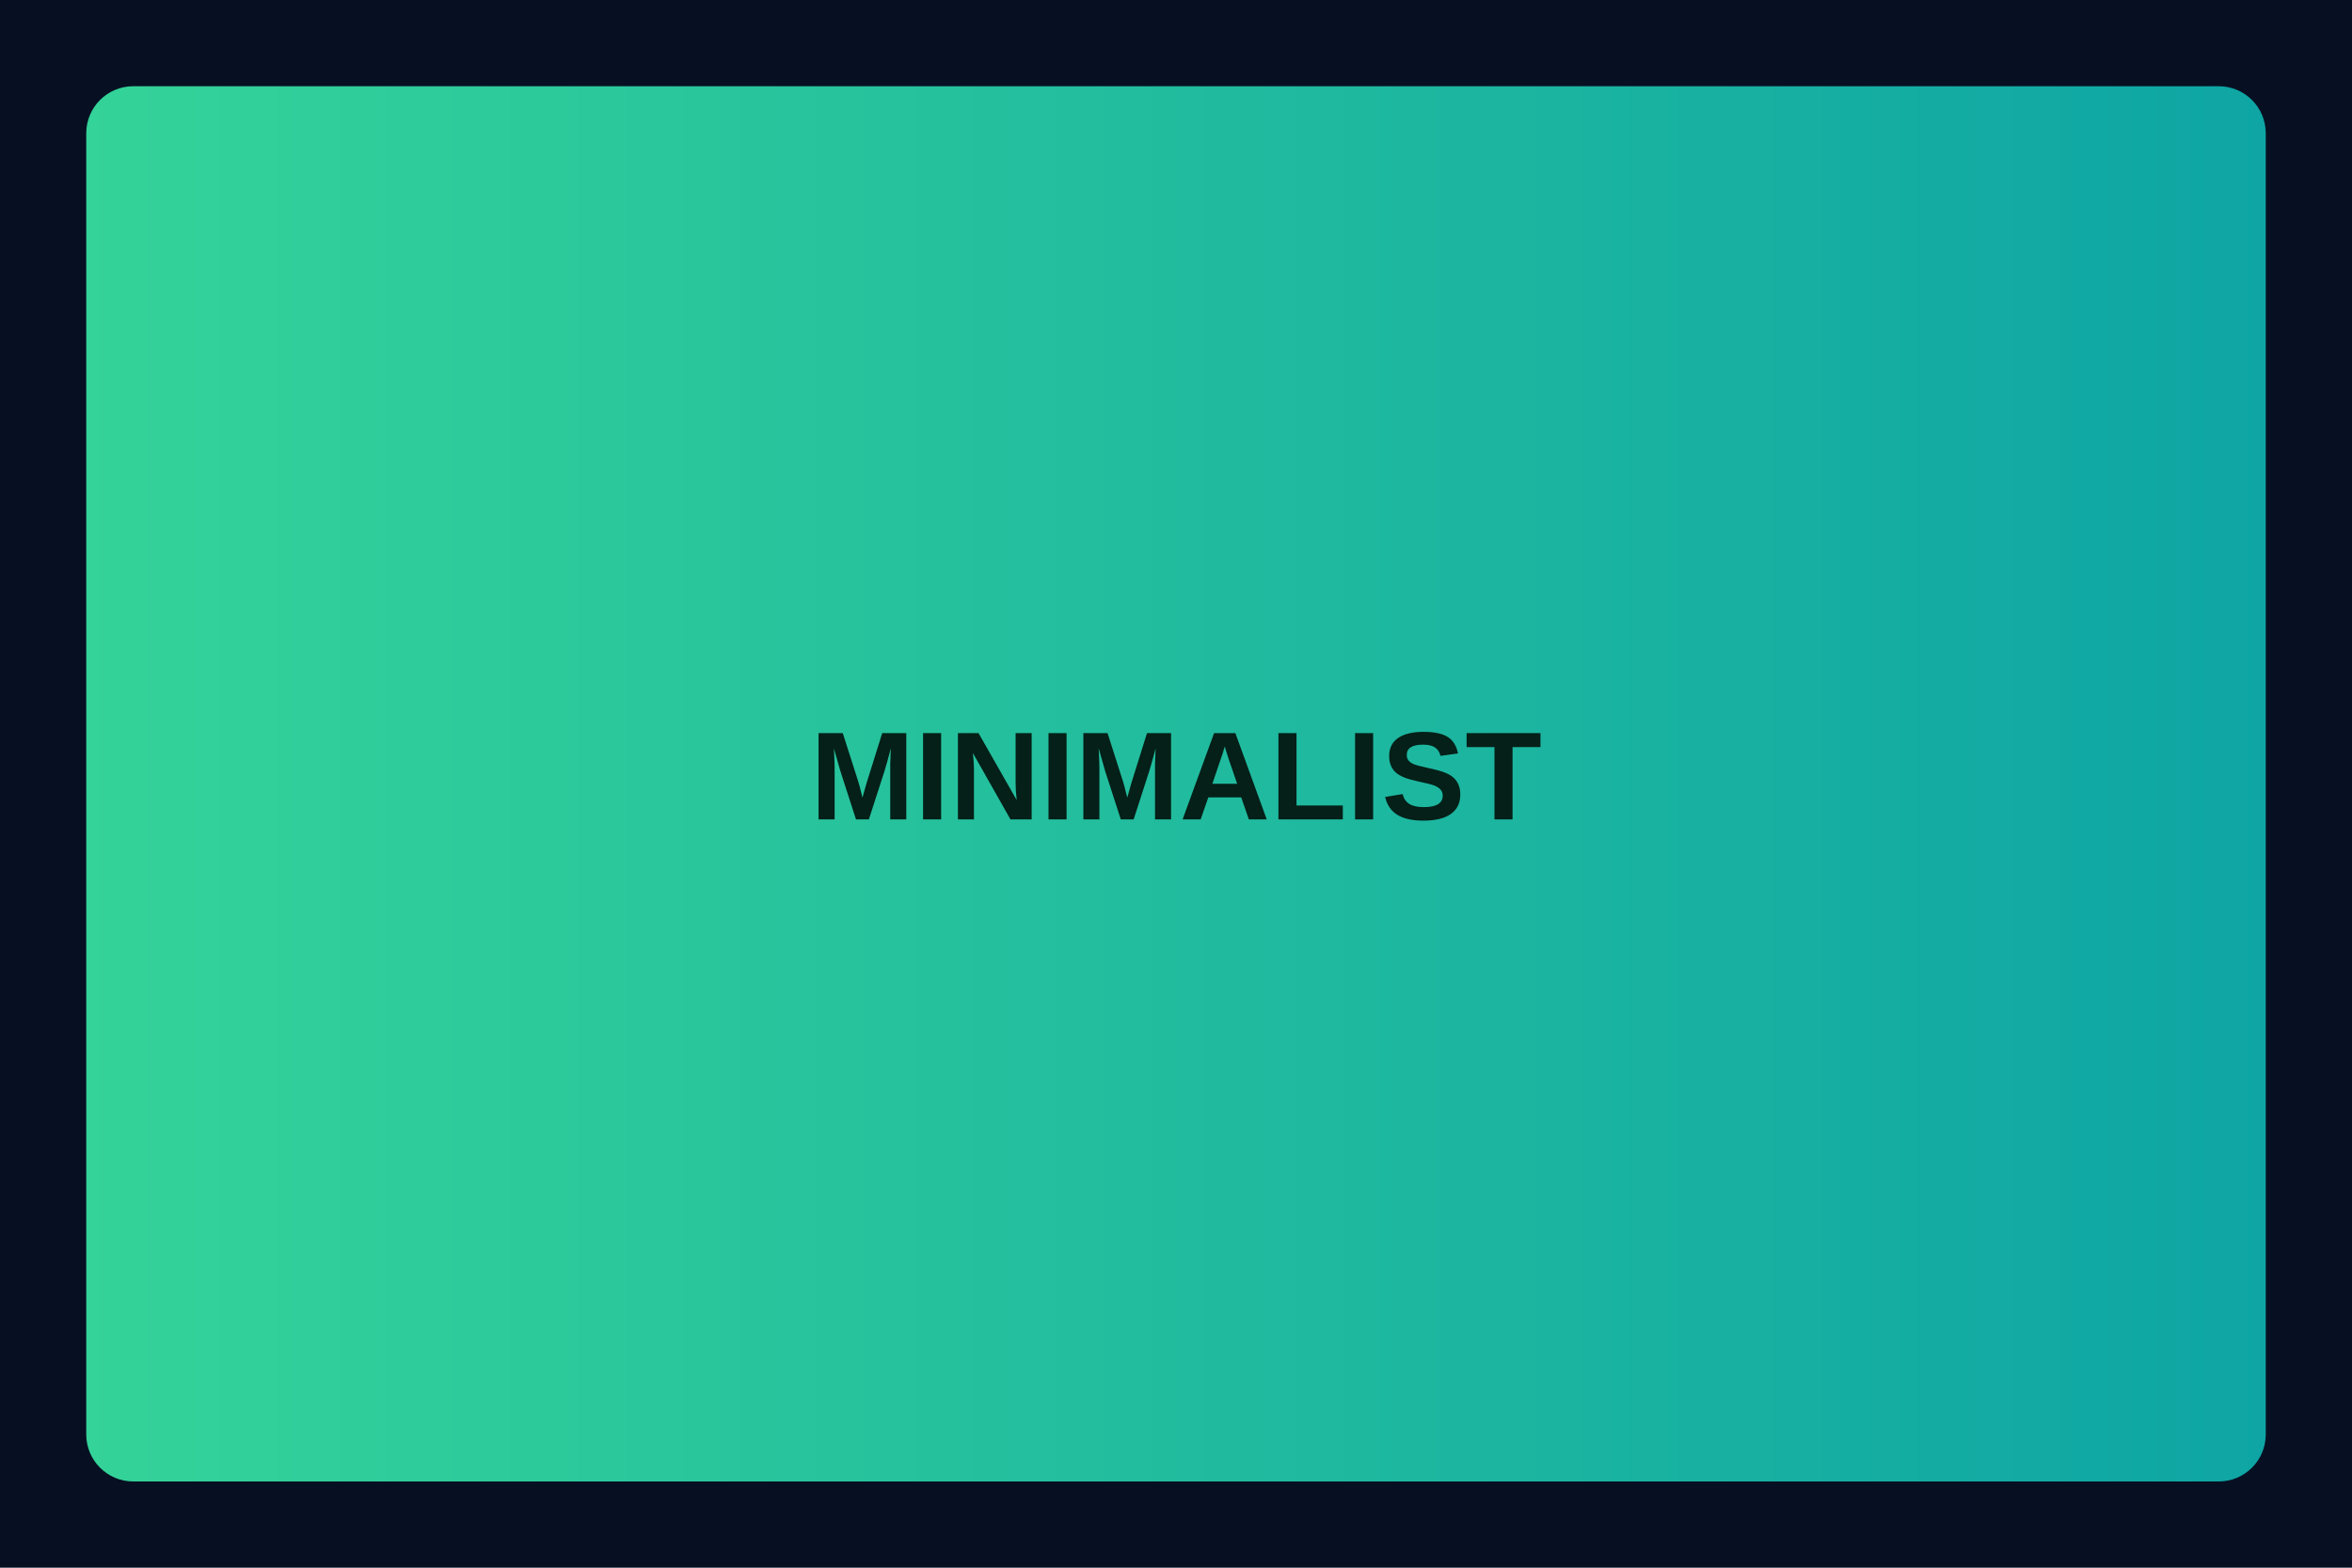
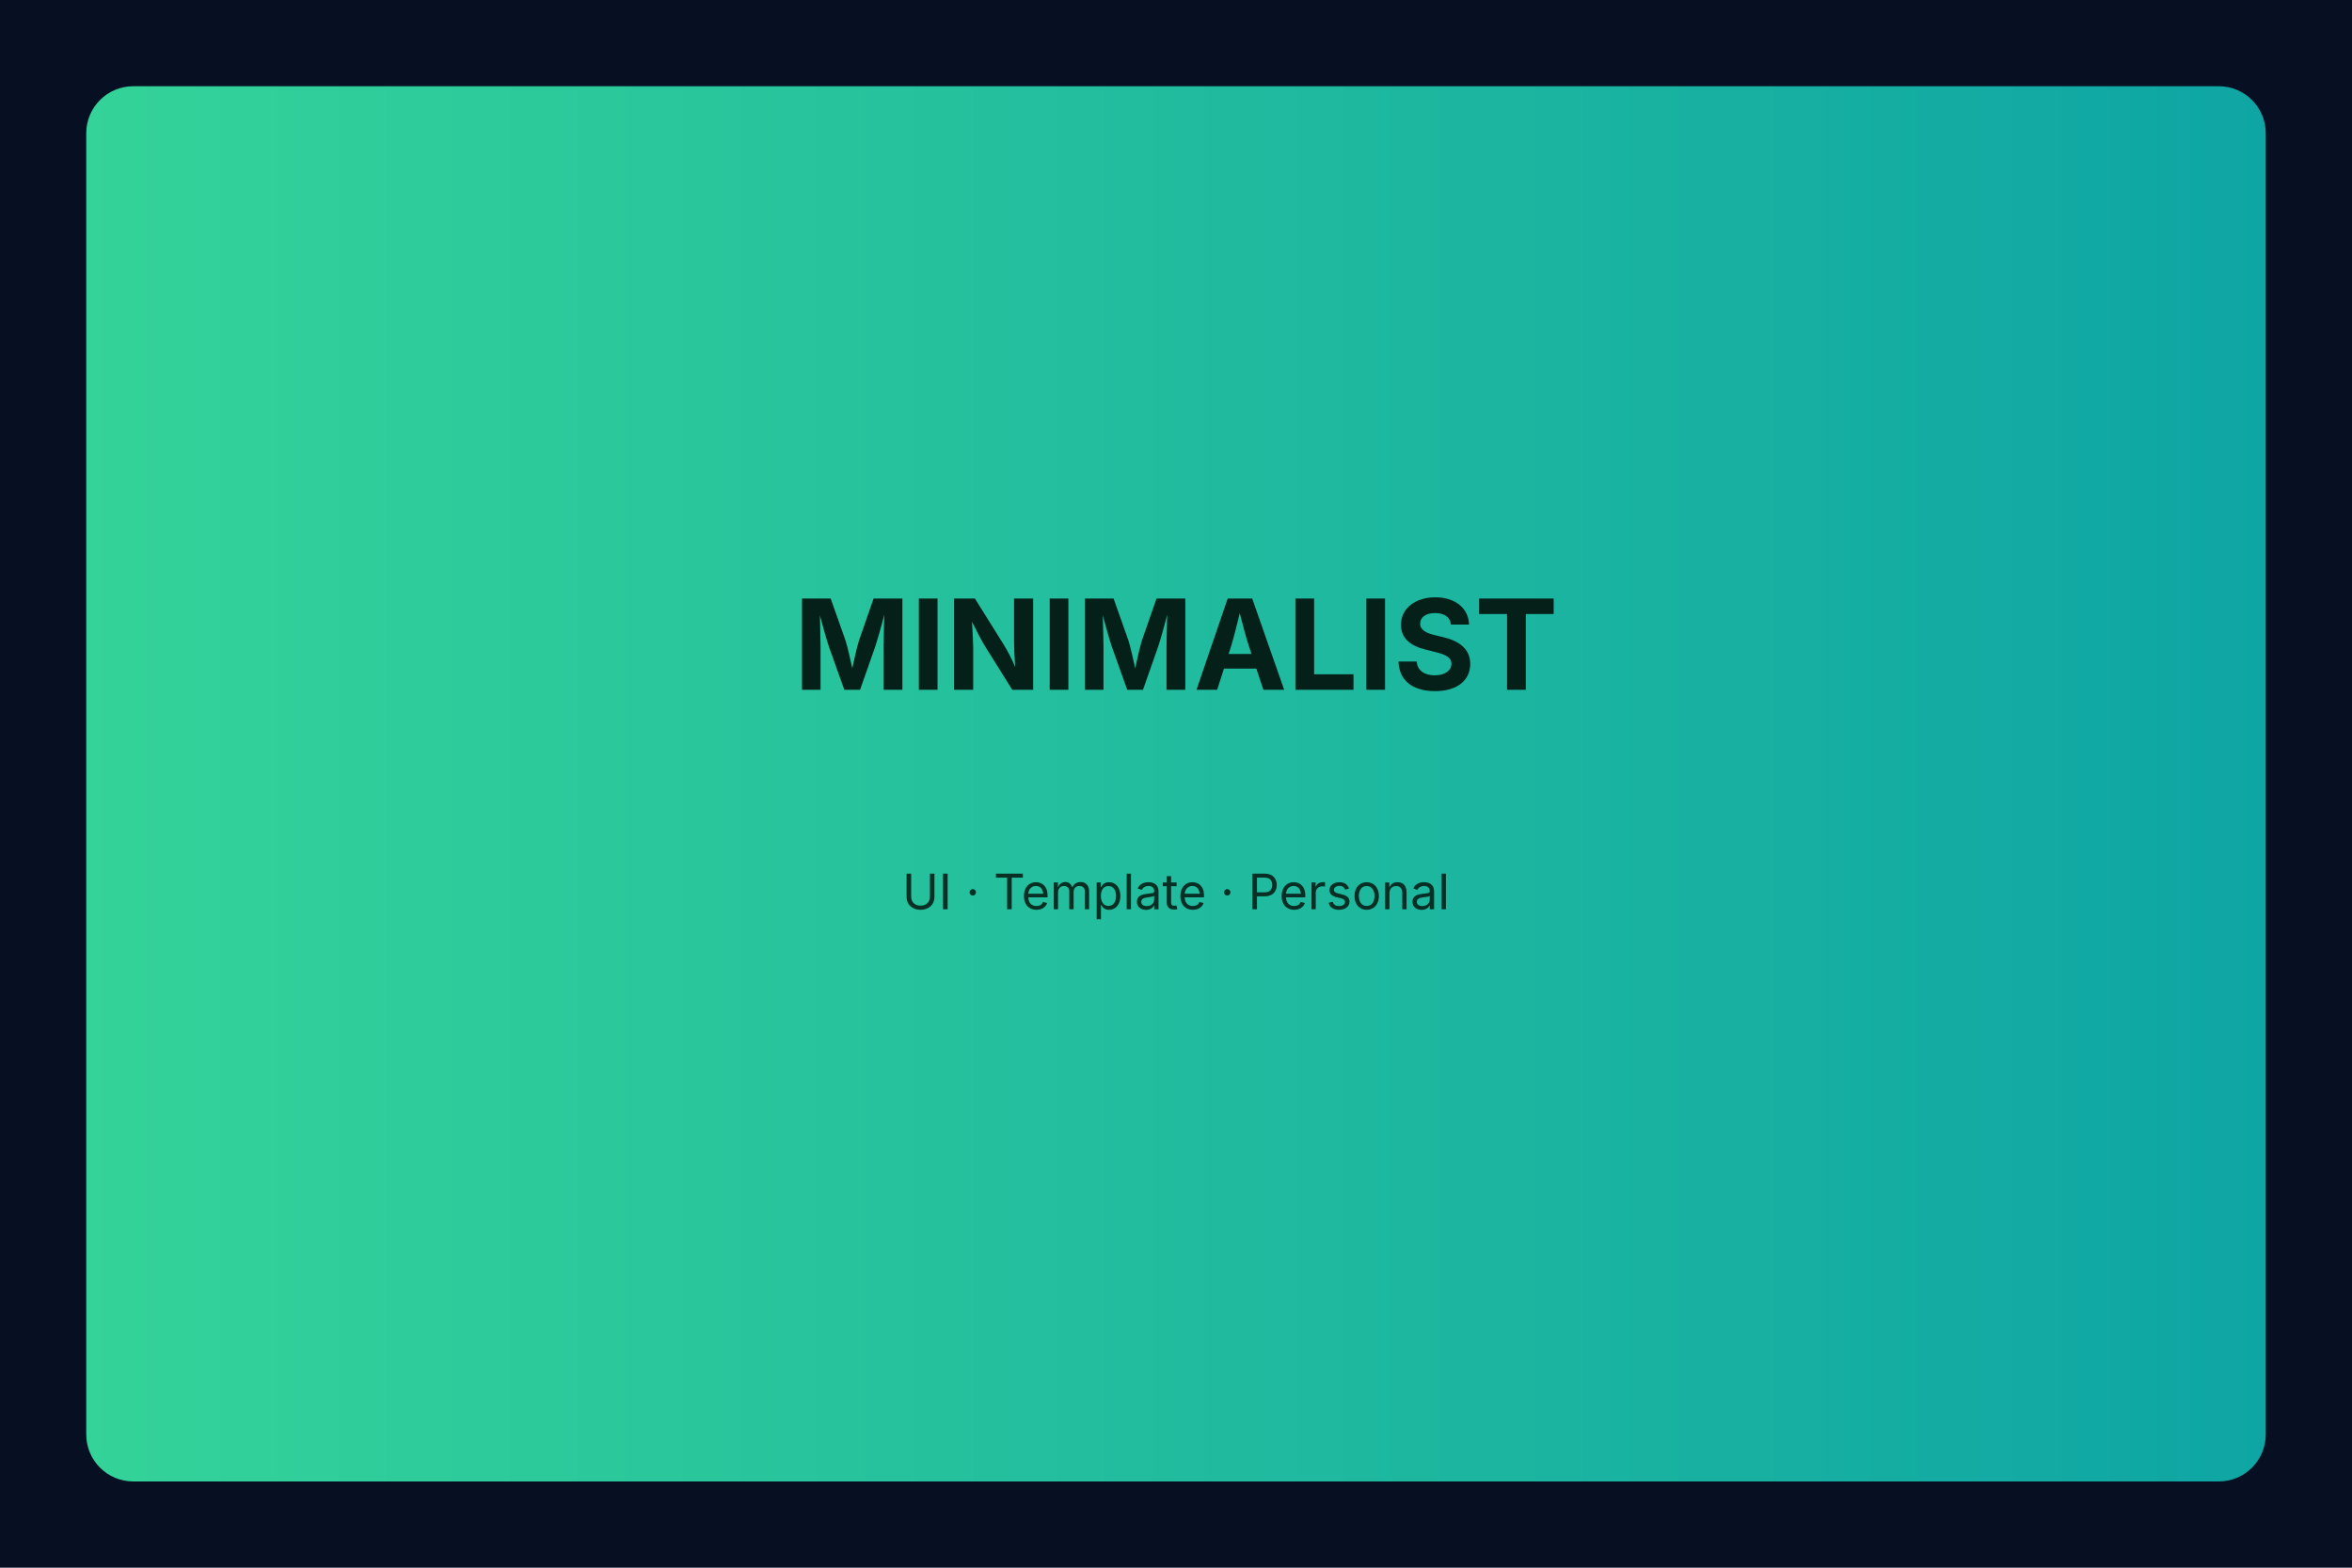
<svg xmlns="http://www.w3.org/2000/svg" viewBox="0 0 600 400" width="600" height="400">
+   <rect width="100%" height="100%" fill="#071023" />
  <defs>
-     <linearGradient id="minGrad" x1="0" x2="1">
-       <stop offset="0%" stop-color="#34d399" />
-       <stop offset="100%" stop-color="#0ea5a4" />
+     <linearGradient id="minc" x1="0" x2="1">
+       <stop offset="0" stop-color="#34d399" />
+       <stop offset="1" stop-color="#0ea5a4" />
    </linearGradient>
  </defs>
-   <rect width="100%" height="100%" fill="#071023" />
-   <rect x="22" y="22" width="556" height="356" rx="12" fill="url(#minGrad)" />
-   <text x="50%" y="50%" font-family="Verdana, Arial, sans-serif" font-weight="700" font-size="32" fill="#042018" text-anchor="middle" dominant-baseline="middle">MINIMALIST</text>
+   <rect x="22" y="22" width="556" height="356" rx="12" fill="url(#minc)" />
+   <text x="50%" y="44%" text-anchor="middle" font-family="Inter, Arial, sans-serif" font-size="32" font-weight="700" fill="#042018">MINIMALIST</text>
+   <text x="50%" y="58%" text-anchor="middle" font-family="Inter, Arial, sans-serif" font-size="12.5" fill="#042018" opacity="0.9">UI · Template · Personal</text>
</svg>
